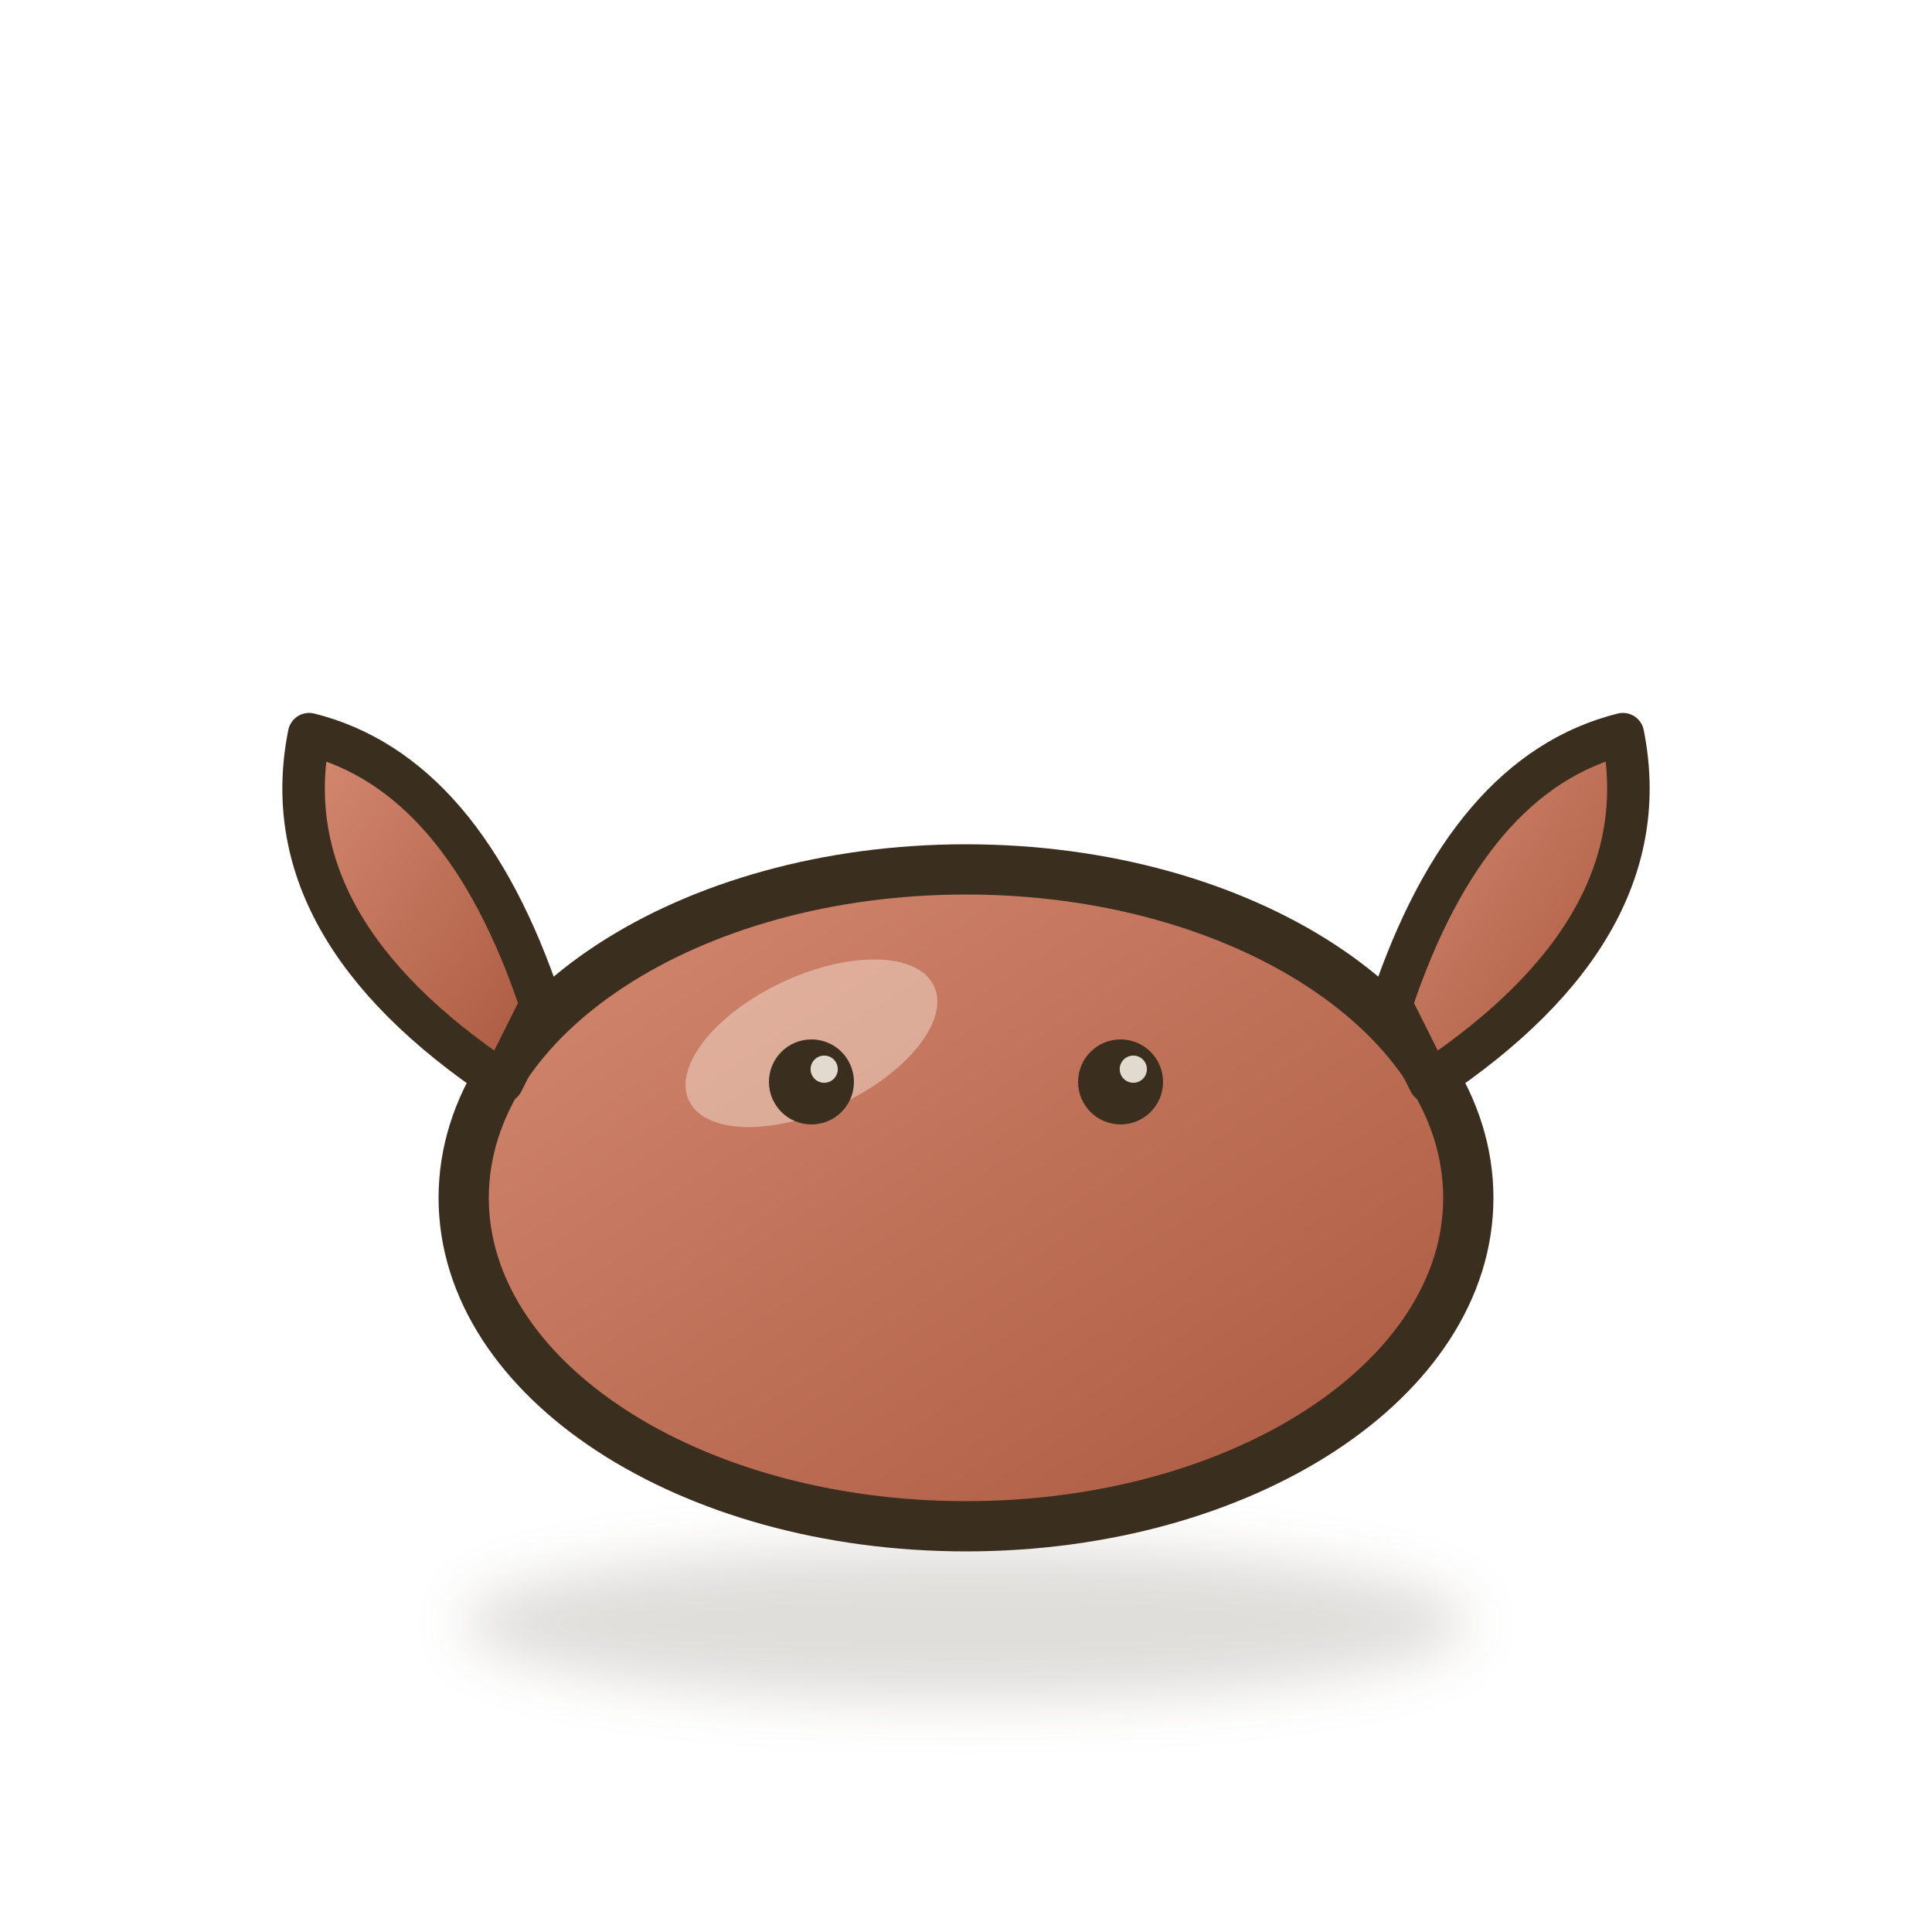
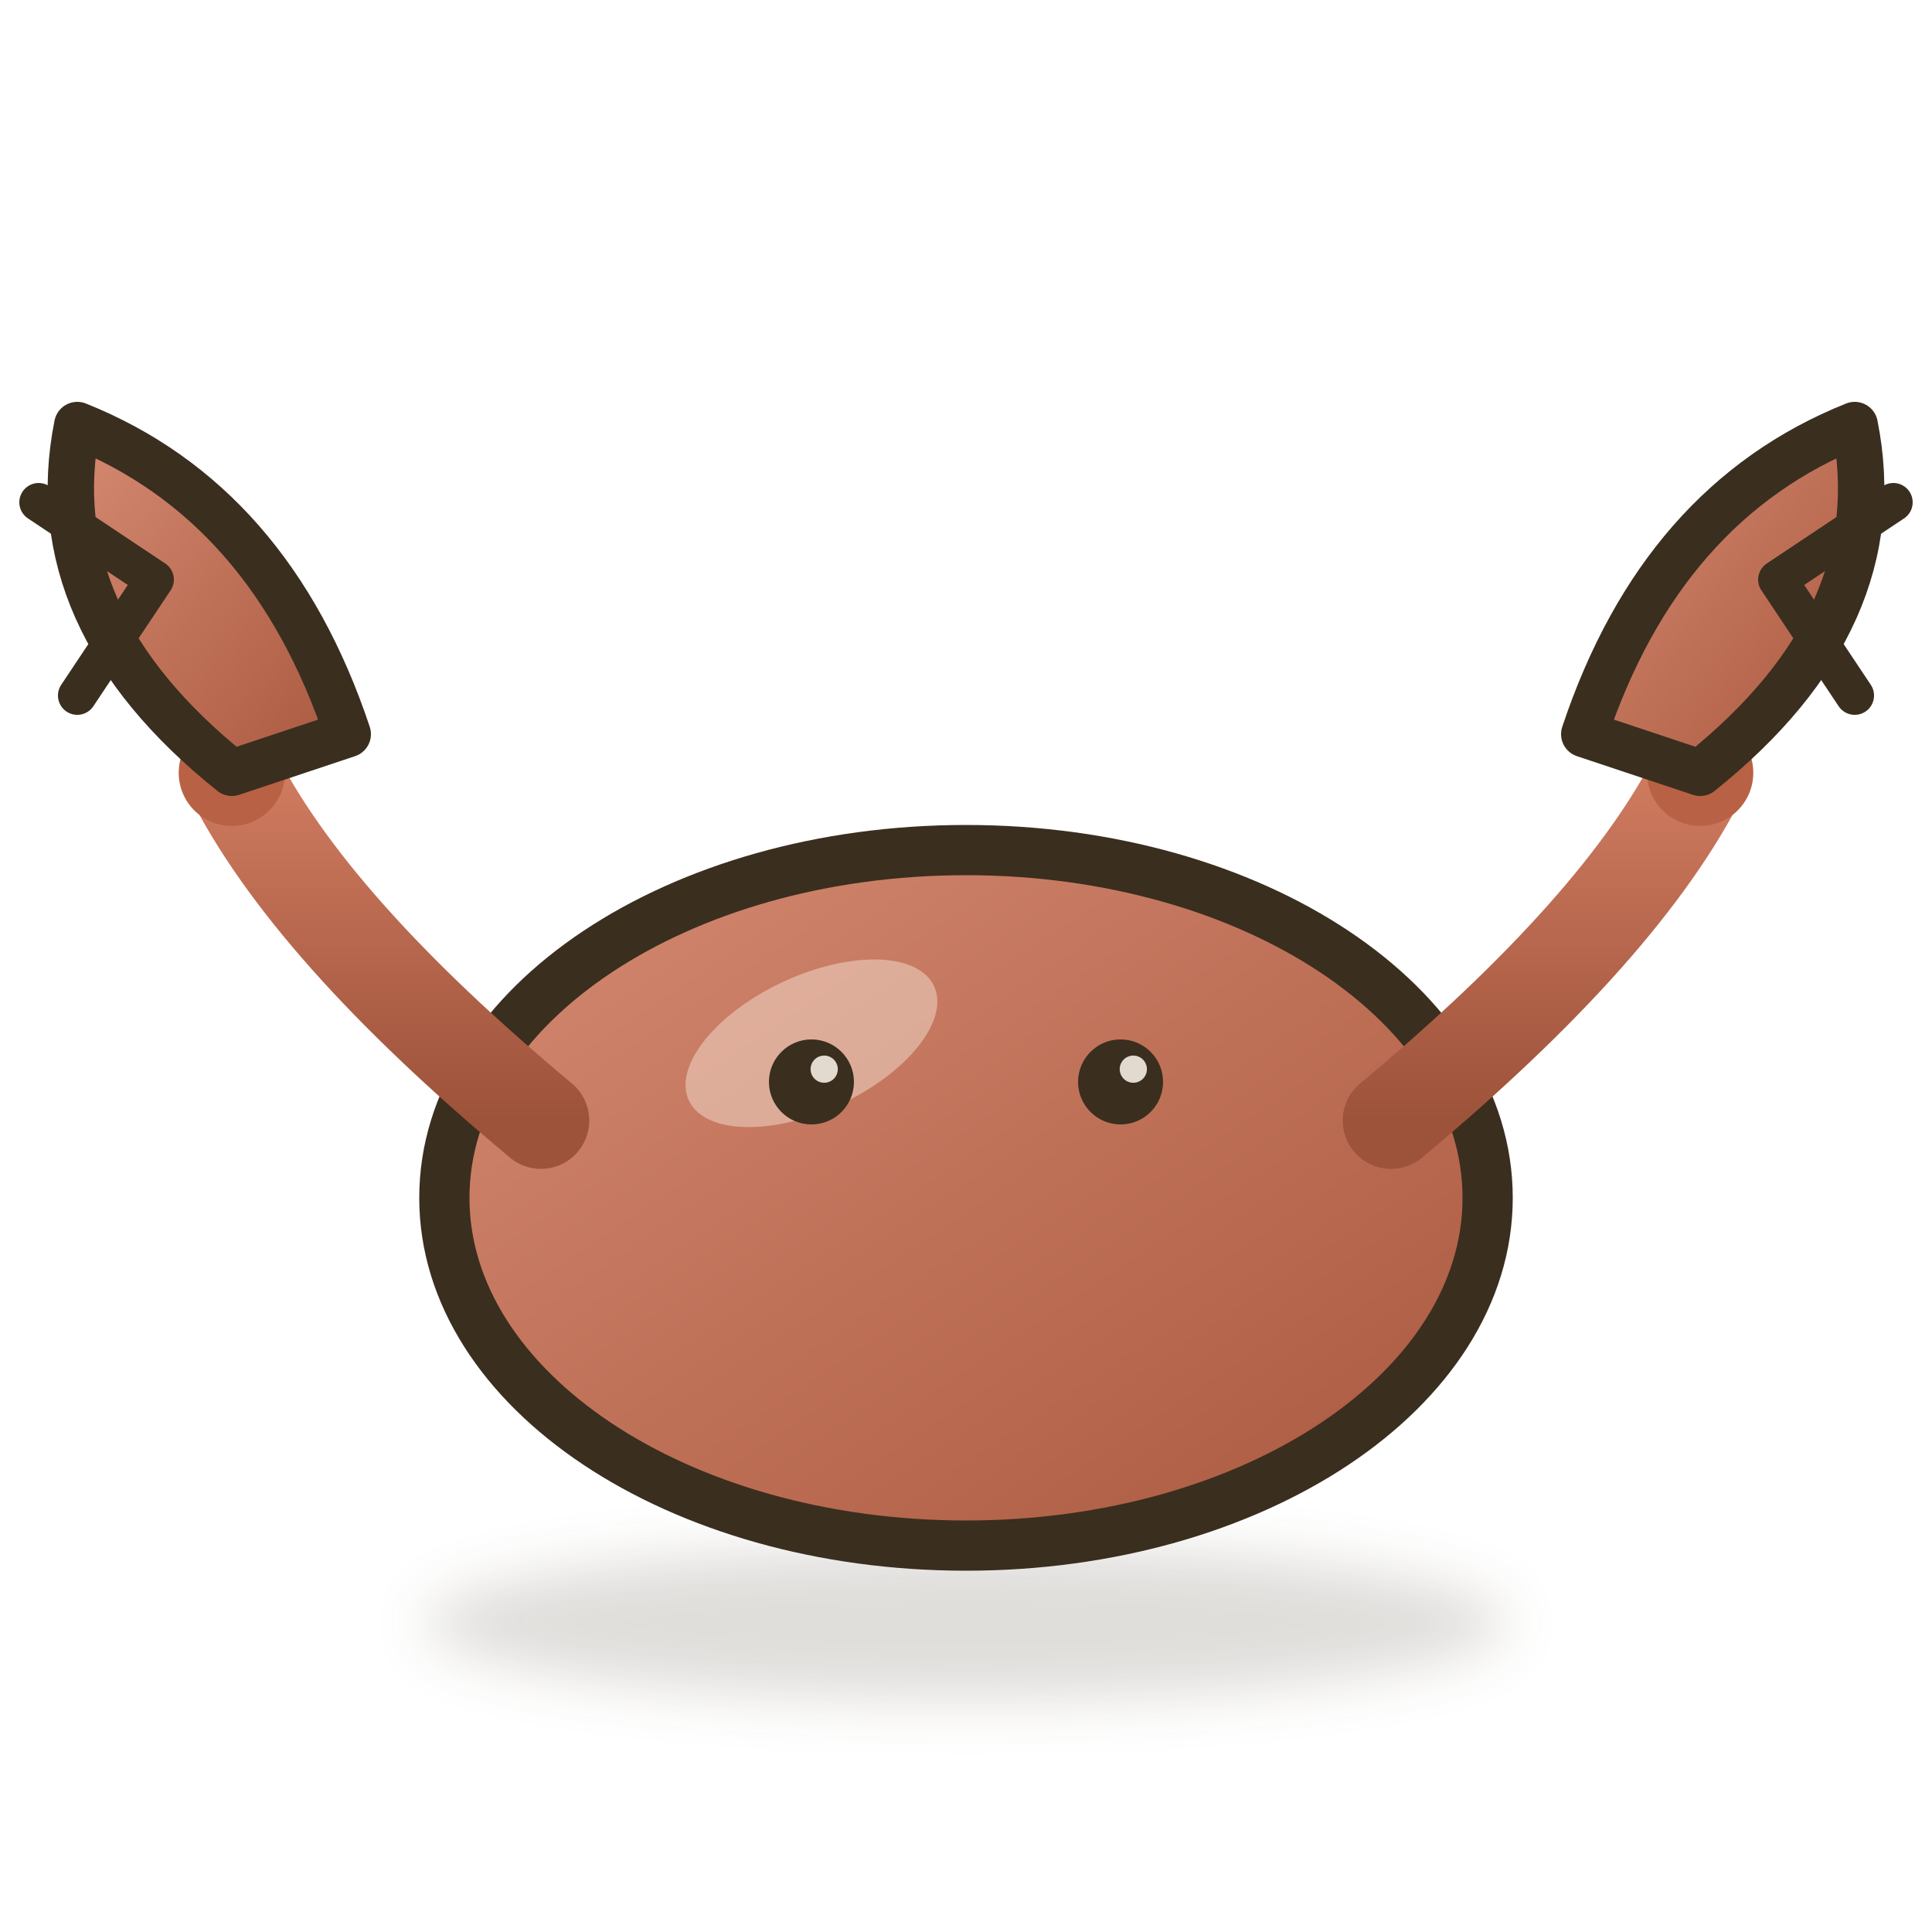
<svg xmlns="http://www.w3.org/2000/svg" viewBox="0 0 100 100" width="100" height="100" preserveAspectRatio="none">
-   <filter id="bl204" x="-50%" y="-50%" width="200%" height="200%">
+   <filter id="bl227" x="-50%" y="-50%" width="200%" height="200%">
    <feGaussianBlur stdDeviation="1.4" />
  </filter>
-   <ellipse cx="50" cy="84" rx="26" ry="4" fill="#3A2E1F" opacity="0.16" filter="url(#bl204)" />
-   <linearGradient id="dg201" x1="0" y1="0" x2="1" y2="1">
+   <ellipse cx="50" cy="84" rx="28" ry="4" fill="#3A2E1F" opacity="0.16" filter="url(#bl227)" />
+   <linearGradient id="dg224" x1="0" y1="0" x2="1" y2="1">
    <stop offset="0%" stop-color="#d58a72" />
    <stop offset="100%" stop-color="#a9583e" />
  </linearGradient>
-   <ellipse cx="50" cy="62" rx="26" ry="17" fill="url(#dg201)" stroke="#3A2E1F" stroke-width="2.6" />
+   <ellipse cx="50" cy="62" rx="27" ry="18" fill="url(#dg224)" stroke="#3A2E1F" stroke-width="2.6" />
  <ellipse cx="42" cy="54" rx="7" ry="3.5" fill="#FFF8EC" opacity="0.4" transform="rotate(-25 42 54)" />
-   <linearGradient id="dg202" x1="0" y1="0" x2="1" y2="1">
+   <linearGradient id="vg228" x1="0" y1="0" x2="0" y2="1">
+     <stop offset="0%" stop-color="#cf7b60" />
+     <stop offset="100%" stop-color="#9d523a" />
+   </linearGradient>
+   <path d="M 28 58 Q 16 48 12 40" fill="none" stroke="url(#vg228)" stroke-width="5" stroke-linecap="round" />
+   <circle cx="12" cy="40" r="2.75" fill="#b96144" />
+   <linearGradient id="dg225" x1="0" y1="0" x2="1" y2="1">
    <stop offset="0%" stop-color="#d58a72" />
    <stop offset="100%" stop-color="#a9583e" />
  </linearGradient>
-   <path d="M 26 56 Q 14 48 16 38 Q 24 40 28 52 Z" fill="url(#dg202)" stroke="#3A2E1F" stroke-width="2.2" stroke-linejoin="round" />
-   <linearGradient id="dg203" x1="0" y1="0" x2="1" y2="1">
+   <path d="M 12 40 Q 2 32 4 22 Q 14 26 18 38 Z" fill="url(#dg225)" stroke="#3A2E1F" stroke-width="2.4" stroke-linejoin="round" />
+   <path d="M 8 30 L 2 26 M 8 30 L 4 36" stroke="#3A2E1F" stroke-width="2" stroke-linecap="round" fill="none" />
+   <linearGradient id="vg229" x1="0" y1="0" x2="0" y2="1">
+     <stop offset="0%" stop-color="#cf7b60" />
+     <stop offset="100%" stop-color="#9d523a" />
+   </linearGradient>
+   <path d="M 72 58 Q 84 48 88 40" fill="none" stroke="url(#vg229)" stroke-width="5" stroke-linecap="round" />
+   <circle cx="88" cy="40" r="2.75" fill="#b96144" />
+   <linearGradient id="dg226" x1="0" y1="0" x2="1" y2="1">
    <stop offset="0%" stop-color="#d58a72" />
    <stop offset="100%" stop-color="#a9583e" />
  </linearGradient>
-   <path d="M 74 56 Q 86 48 84 38 Q 76 40 72 52 Z" fill="url(#dg203)" stroke="#3A2E1F" stroke-width="2.2" stroke-linejoin="round" />
-   <linearGradient id="vg205" x1="0" y1="0" x2="0" y2="1">
+   <path d="M 88 40 Q 98 32 96 22 Q 86 26 82 38 Z" fill="url(#dg226)" stroke="#3A2E1F" stroke-width="2.4" stroke-linejoin="round" />
+   <path d="M 92 30 L 98 26 M 92 30 L 96 36" stroke="#3A2E1F" stroke-width="2" stroke-linecap="round" fill="none" />
+   <linearGradient id="vg230" x1="0" y1="0" x2="0" y2="1">
    <stop offset="0%" stop-color="#d17e63" />
    <stop offset="100%" stop-color="#a1543b" />
  </linearGradient>
-   <line x1="28" y1="76" x2="28" y2="84" stroke="url(#vg205)" stroke-width="5" stroke-linecap="round" />
-   <line x1="40" y1="76" x2="40" y2="84" stroke="url(#vg205)" stroke-width="5" stroke-linecap="round" />
-   <linearGradient id="vg206" x1="0" y1="0" x2="0" y2="1">
+   <line x1="28" y1="76" x2="28" y2="84" stroke="url(#vg230)" stroke-width="5" stroke-linecap="round" />
+   <line x1="40" y1="76" x2="40" y2="84" stroke="url(#vg230)" stroke-width="5" stroke-linecap="round" />
+   <linearGradient id="vg231" x1="0" y1="0" x2="0" y2="1">
    <stop offset="0%" stop-color="#d17e63" />
    <stop offset="100%" stop-color="#a1543b" />
  </linearGradient>
-   <line x1="44" y1="78" x2="44" y2="86" stroke="url(#vg206)" stroke-width="5" stroke-linecap="round" />
-   <line x1="56" y1="78" x2="56" y2="86" stroke="url(#vg206)" stroke-width="5" stroke-linecap="round" />
-   <linearGradient id="vg207" x1="0" y1="0" x2="0" y2="1">
+   <line x1="44" y1="78" x2="44" y2="86" stroke="url(#vg231)" stroke-width="5" stroke-linecap="round" />
+   <line x1="56" y1="78" x2="56" y2="86" stroke="url(#vg231)" stroke-width="5" stroke-linecap="round" />
+   <linearGradient id="vg232" x1="0" y1="0" x2="0" y2="1">
    <stop offset="0%" stop-color="#d17e63" />
    <stop offset="100%" stop-color="#a1543b" />
  </linearGradient>
-   <line x1="60" y1="76" x2="60" y2="84" stroke="url(#vg207)" stroke-width="5" stroke-linecap="round" />
-   <line x1="72" y1="76" x2="72" y2="84" stroke="url(#vg207)" stroke-width="5" stroke-linecap="round" />
+   <line x1="60" y1="76" x2="60" y2="84" stroke="url(#vg232)" stroke-width="5" stroke-linecap="round" />
+   <line x1="72" y1="76" x2="72" y2="84" stroke="url(#vg232)" stroke-width="5" stroke-linecap="round" />
  <circle cx="42" cy="56" r="2.2" fill="#3A2E1F" />
  <circle cx="58" cy="56" r="2.2" fill="#3A2E1F" />
  <circle cx="42.66" cy="55.34" r="0.704" fill="#FFF8EC" opacity="0.85" />
  <circle cx="58.66" cy="55.34" r="0.704" fill="#FFF8EC" opacity="0.85" />
</svg>
